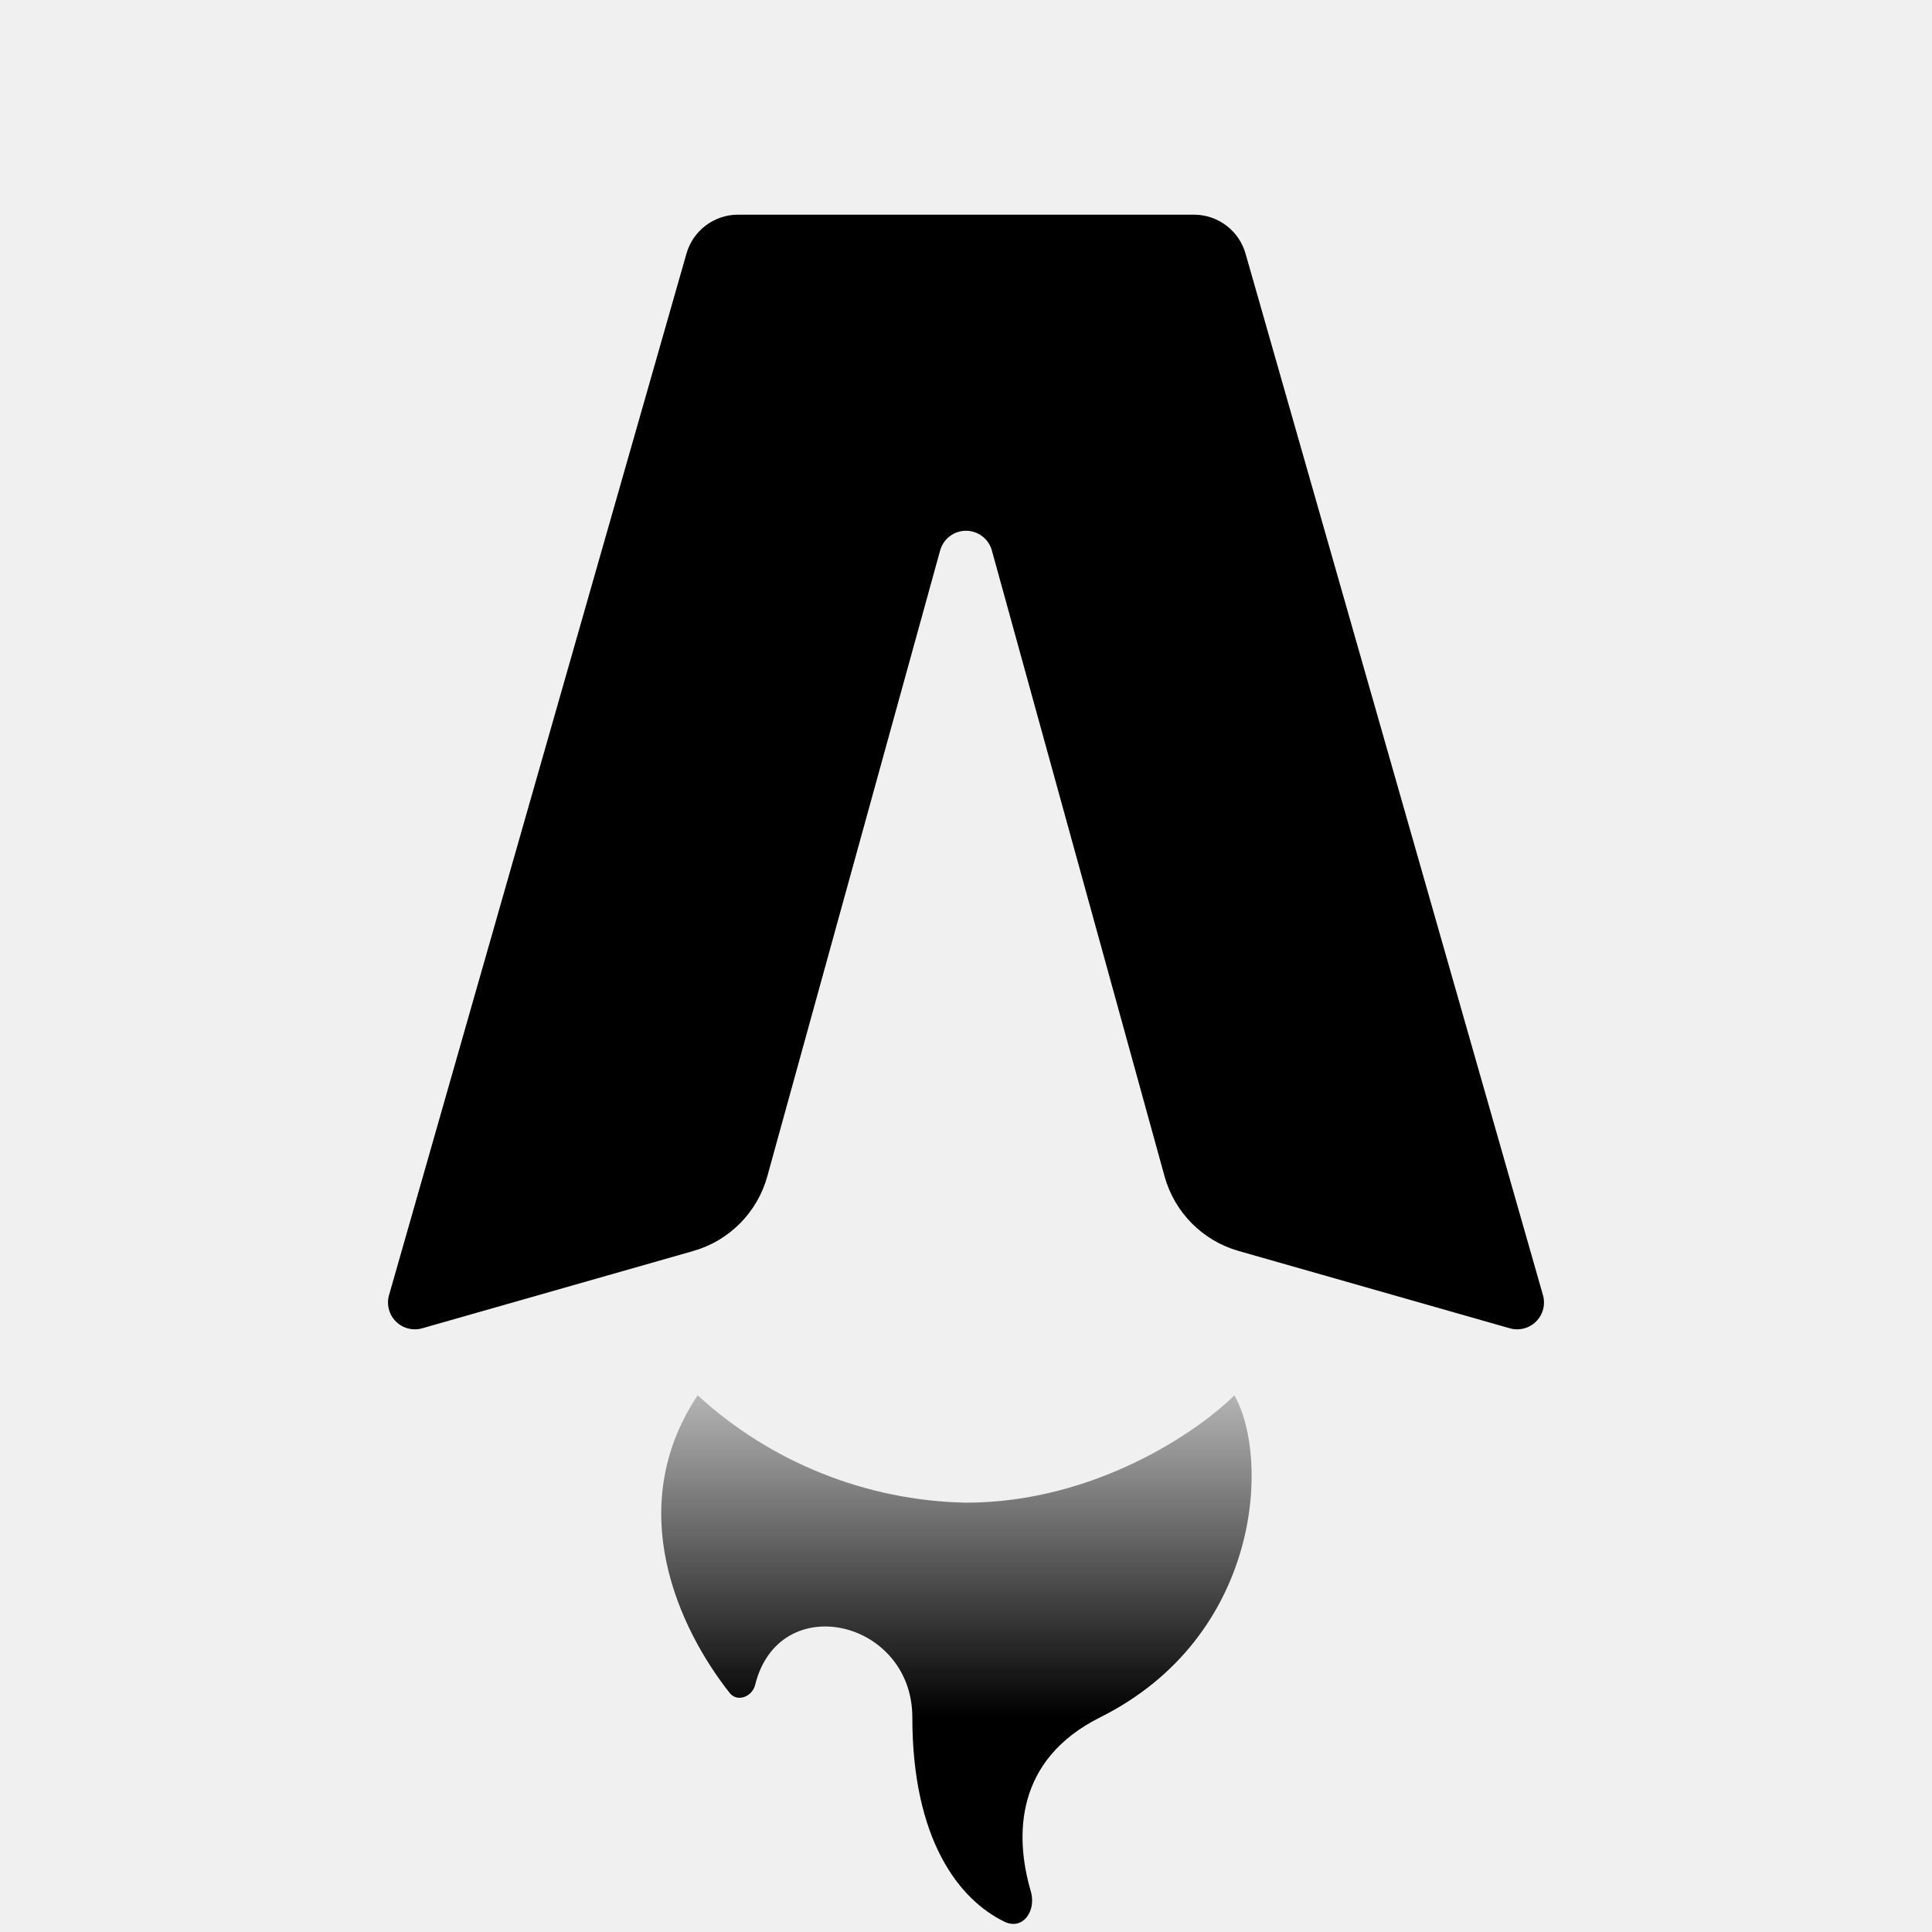
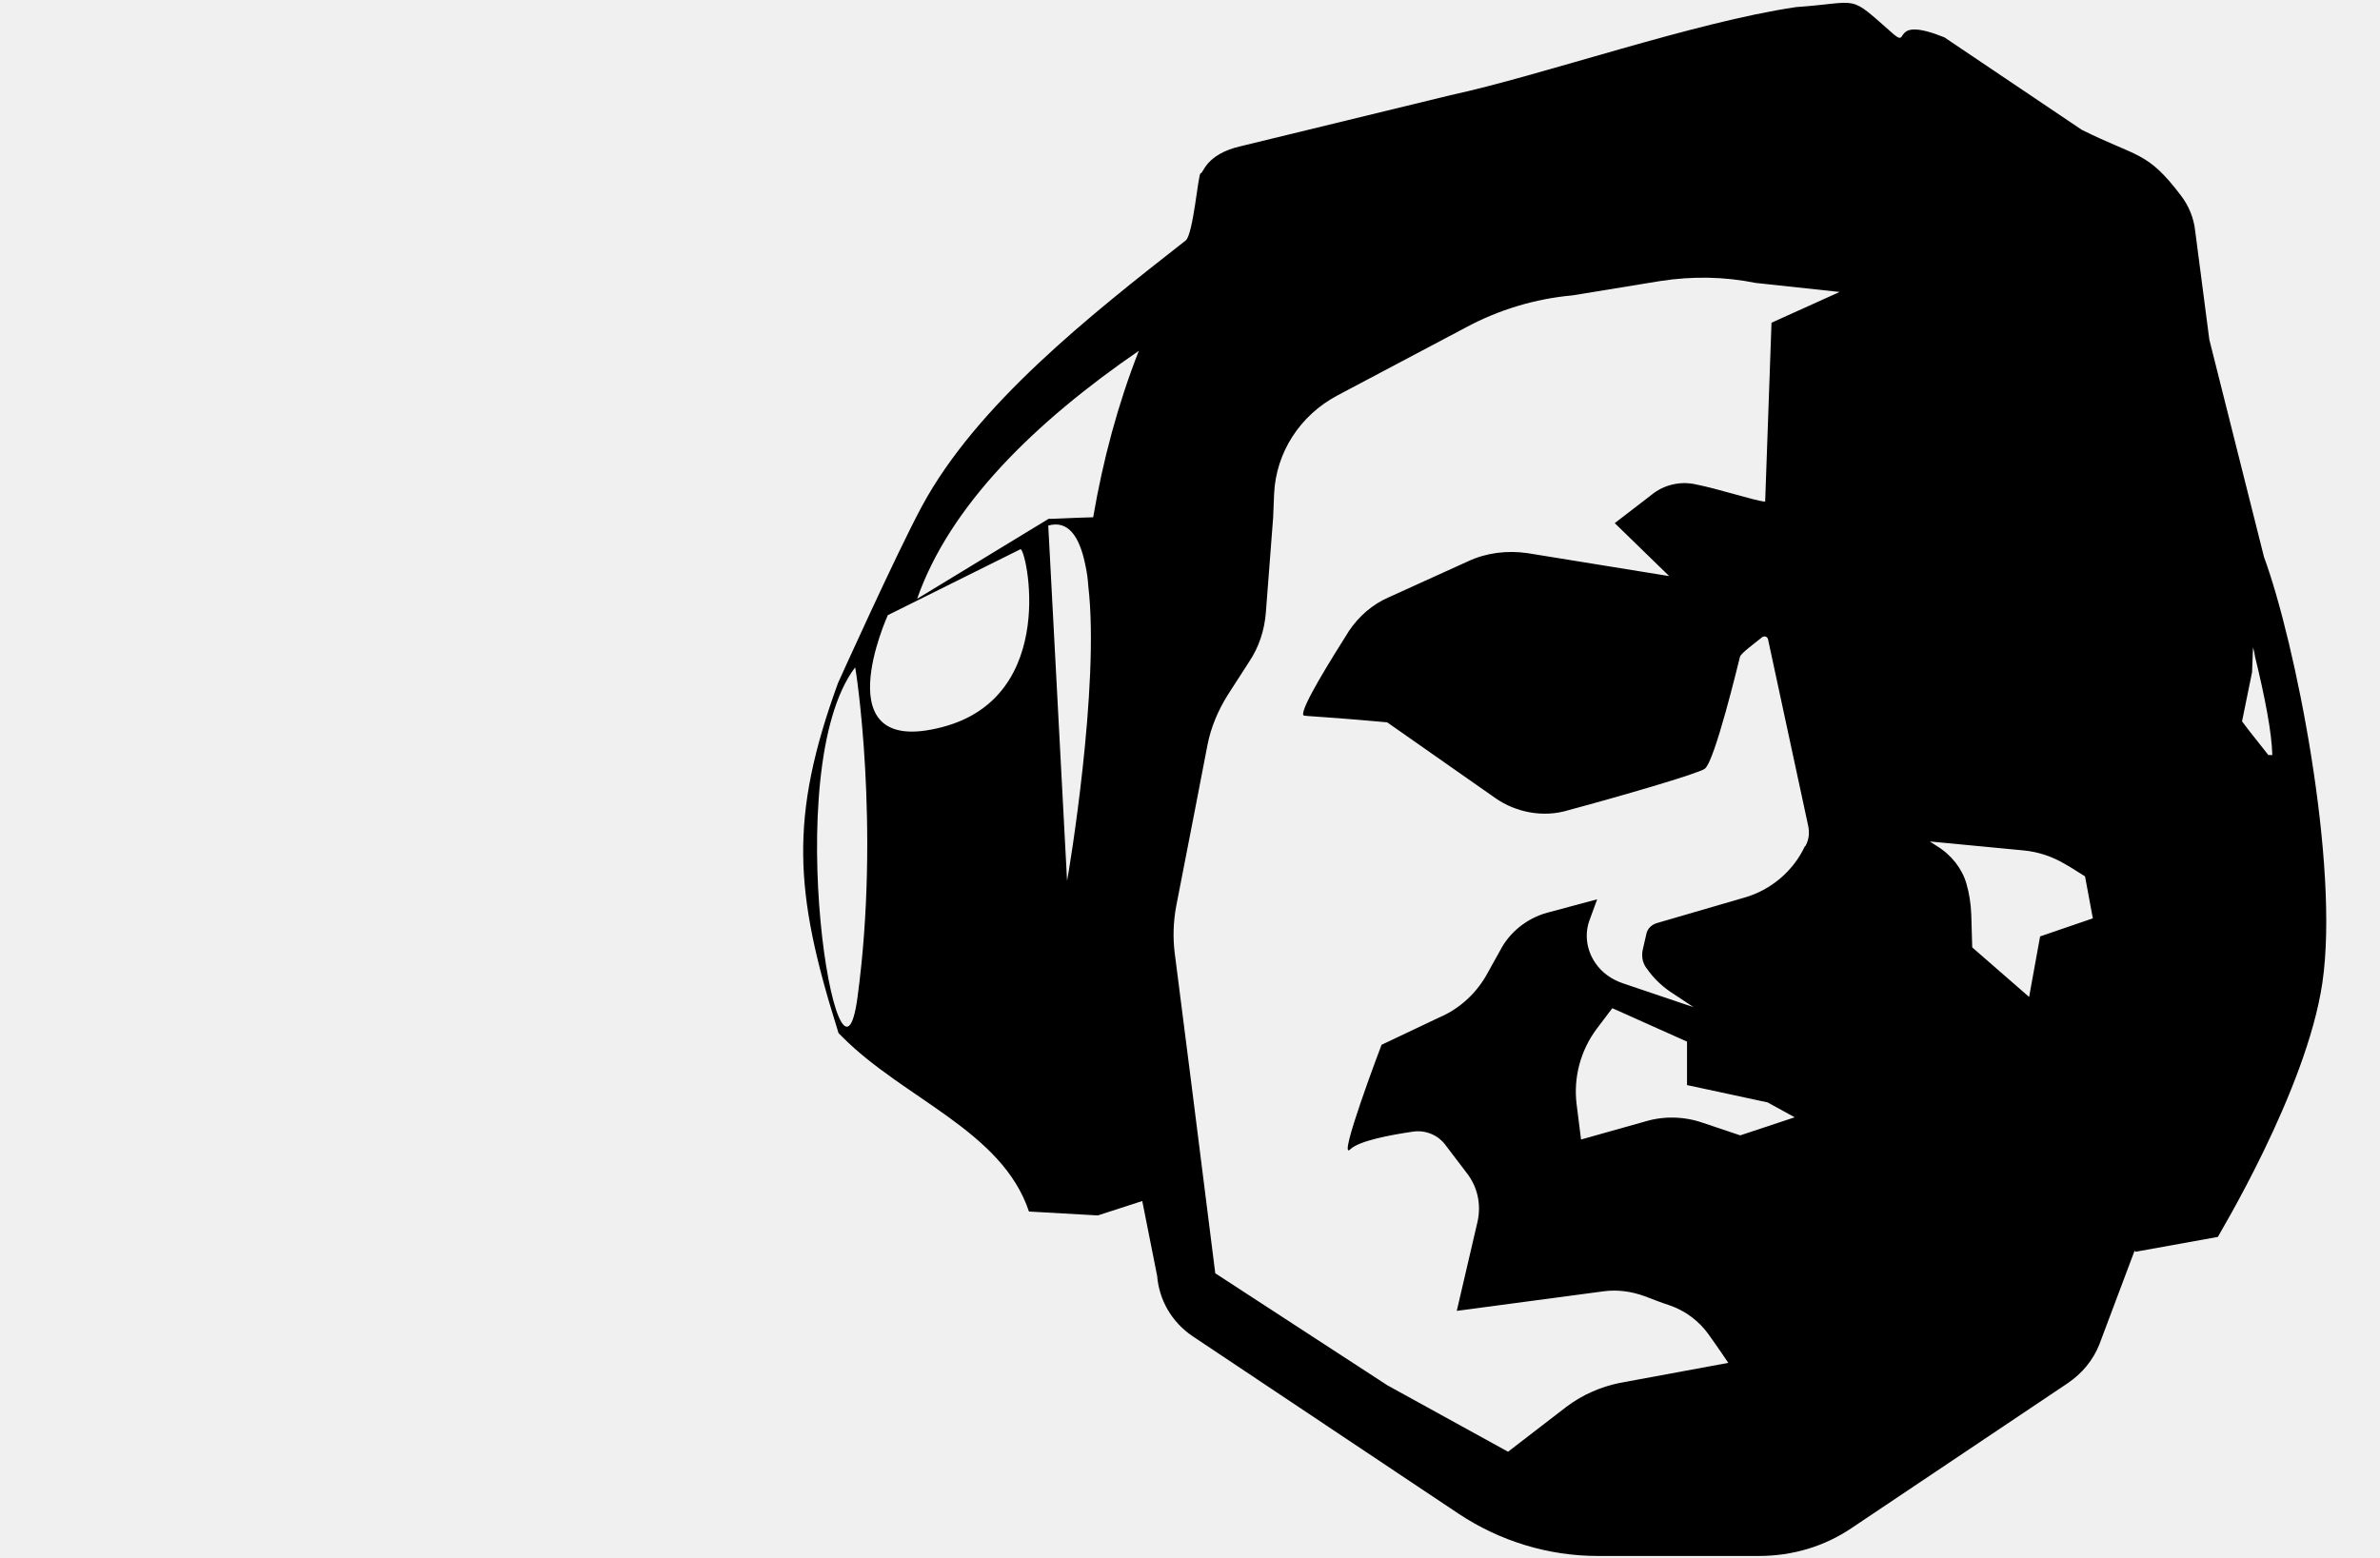
- <svg xmlns="http://www.w3.org/2000/svg" fill="none" viewBox="0 0 36 36">
-   <path fill="#000" d="M22.25 4h-8.5a1 1 0 0 0-.96.73l-5.54 19.4a.5.5 0 0 0 .62.62l5.05-1.44a2 2 0 0 0 1.38-1.4l3.22-11.66a.5.5 0 0 1 .96 0l3.22 11.67a2 2 0 0 0 1.38 1.39l5.05 1.44a.5.5 0 0 0 .62-.62l-5.54-19.4a1 1 0 0 0-.96-.73Z" />
-   <path fill="url(#gradient)" d="M18 28a7.63 7.63 0 0 1-5-2c-1.4 2.1-.35 4.35.6 5.55.14.17.41.07.47-.15.44-1.8 2.93-1.22 2.93.6 0 2.28.87 3.4 1.72 3.81.34.16.59-.2.49-.56-.31-1.05-.29-2.46 1.29-3.25 3-1.5 3.17-4.83 2.5-6-.67.67-2.6 2-5 2Z" />
-   <defs>
-     <linearGradient id="gradient" x1="16" x2="16" y1="32" y2="24" gradientUnits="userSpaceOnUse">
-       <stop stop-color="#000" />
-       <stop offset="1" stop-color="#000" stop-opacity="0" />
-     </linearGradient>
-   </defs>
-   <style>
-     @media (prefers-color-scheme:dark){:root{filter:invert(100%)}}
-   </style>
+ <svg xmlns="http://www.w3.org/2000/svg" version="1.1" id="Layer_1" x="0px" y="0px" width="974.7px" height="638.2px" viewBox="0 0 974.7 638.2" style="enable-background:new 0 0 974.7 638.2;" xml:space="preserve">
+   <style type="text/css">
+ 	.st0{fill:#3A3839;stroke:#000000;stroke-miterlimit:10;}
+ 	.st1{fill:#FFFFFF;stroke:#000000;stroke-miterlimit:10;}
+ 	.st2{fill:#40403F;stroke:#000000;stroke-miterlimit:10;}
+ 	.st3{fill:#3A3839;}
+ </style>
+   <path class="st0" d="M0,123.1" />
+   <path class="st0" d="M9.3,638.2" />
+   <path class="st1" d="M30.1,185.5" />
+   <path class="st1" d="M262.5,617.5" />
+   <path class="st0" d="M227.4,580.3" />
+   <path class="st2" d="M275.5,465" />
+   <path class="st0" d="M974.7,145.8" />
+   <path class="st0" d="M294.8,0" />
+   <path d="M904.8,139.1L899,94.5c-0.6-5.3-2.6-10.2-5.9-14.5c-13.8-18.2-17.6-15.4-40.5-26.8l-56.3-37.9c-22.3-9-14.2,4.3-20.7-1.2  C756.3-2.8,762.8,1,735.6,2.9C693.9,9,631.1,31,594,39l-85.9,20.9c-14.4,3.3-15.2,11.1-16.4,11.1c-1,0-3,25-6.1,27.5  c-39.5,30.9-85.5,67.2-108,108.8c-10.7,19.9-34.4,72.5-34.4,72.5c-20.1,55.1-17.8,85.8-0.4,141.4l0.6,2l1.6,1.6  c25.3,25.4,65.4,38.5,76.4,71.5l28.2,1.6l18.2-5.9l6.1,30.7c0.8,9.8,5.9,18.8,14.4,24.6l109.2,72.9c16.8,11.1,36.5,17.2,56.9,17.2  h65.9c13.8,0,26.9-3.9,38.1-11.5l88.3-59.2c6.1-4.1,10.5-9.6,13-15.8l14.4-38.3l0.2-0.2c0.2,0.2,0.2,0.4,0.2,0.4l33.8-6.1  c-0.2,0,36.3-59.8,42.8-104.1c7.1-48.4-11.1-139.7-23.9-174.4 M351.2,408.4c-7.3,55.3-32.8-93-1-135  C350.4,273.1,360.6,338.7,351.2,408.4z M385.7,297.9c-48.8,12.7-22.1-45.9-22.1-45.9l54.3-27C420.1,223.8,434.3,285.4,385.7,297.9z   M437,360.8l-7.7-145.5c8.1-2.3,12.8,4.3,15.2,16.2c0.6,2.7,1,5.5,1.2,8.6C450.5,280.9,437.6,358.2,437,360.8z M447.7,211.9  c-8.5,0.2-18.2,0.8-18.2,0.6l-53.9,32.8c13.4-38.3,48.2-72.3,90.8-101.6C457.8,165.6,451.7,188.5,447.7,211.9z M725.5,132.2  l-2.6,73.3c-4.5-0.4-18.4-5.1-29-7.2c-6.1-1.2-12.6,0.4-17.4,4.3l-15.2,11.7l22.3,21.7l-58-9.4c-8.3-1.2-16.8-0.2-24.3,3.3  l-32.6,14.8c-6.7,2.9-12.2,7.8-16.2,13.7c-7.5,11.9-19.5,31.1-18.8,34.4c0.2,0.8,0,0,34.4,3.1l44.4,31.1c8.5,5.9,19.7,8,29.8,4.9  c20.5-5.5,53.3-15,55.9-17c4.1-3.1,13.8-43.6,14.4-45.9c0.6-1.6,6.3-5.7,9.1-8c1-0.6,2.2-0.2,2.4,1l16.4,76.2c0.6,2.9,0.4,5.5-1,8.2  l-0.4,0.4c-4.7,10-13.8,17.8-24.7,20.9l-35.7,10.4c-2.2,0.6-4.1,2.3-4.5,4.7l-1.4,6.1c-0.6,2.7-0.2,5.3,1.4,7.6l0.2,0.2  c2.8,4.1,6.5,7.6,10.9,10.4l8.3,5.5l-29-9.8c-4.7-1.6-8.7-4.5-11.3-8.4l0,0c-3.6-5.3-4.5-11.9-2.2-17.8l3-8.2l-20.5,5.5  c-8.3,2.3-15.4,8-19.2,15.4l-4.9,8.8c-4.3,8.2-11.3,15-20.3,18.8L565.8,428c0,0-18.4,48.4-12.8,42.8c3.6-3.5,16.6-5.9,25.5-7.2  c5.1-0.8,10.1,1.2,13.2,5.1l8.9,11.7c4.5,5.7,6.1,12.9,4.5,20.1l-8.5,36.5l60-8c5.7-0.8,11.5,0,17,2c3.2,1.2,6.9,2.7,10.1,3.7  c6.7,2.3,12.2,6.6,16,11.9c4.1,5.7,8.1,11.7,8.1,11.7l-44.4,8.2c-7.9,1.6-15.4,4.9-21.9,9.8l-23.9,18.4l-49.4-27.2l-70.5-45.9  l-9.7-77l-6.9-54.1c-0.8-6.4-0.6-12.9,0.6-19.3l7.9-40.6l4.9-25.4c1.4-7.2,4.3-14.1,8.3-20.5l8.7-13.5c4.1-6.1,6.3-12.9,6.9-20.1  l3-39.1l0.4-9.8c0.8-16.8,10.5-32,25.9-40.2l52.7-27.9c13.4-7.2,28.2-11.7,43.6-13.1l36.1-5.9c13-2,26.1-1.8,38.9,0.8l34.4,3.7   M723.9,451.6l11.1,6.1l-22.3,7.4l-15.2-5.1c-7.7-2.7-16-2.9-23.7-0.6l-26.3,7.4l-1.8-14.3c-1.4-11.1,1.6-22.1,8.1-30.9l6.5-8.6  l30.6,13.7v17.8 M835.5,383.6l-4.5,24.8l-23.3-20.3l-0.4-13.7c-0.2-4.3-0.8-8.4-2-12.5c-1.8-6.1-6.1-11.7-12.2-15.4l-2.8-1.8  l38.7,3.7c5.9,0.6,11.5,2.5,16.6,5.5c3.2,1.8,6.3,3.9,8.3,5.1l3.2,17.2L835.5,383.6z M928.9,309.2l-7.9-10l-2.8-3.7l4.1-20.1  l0.4-10.2c0.4,1.2,0.6,2.3,0.8,3.7c4.1,16.8,6.9,31.3,7.1,40.4H928.9L928.9,309.2z" />
+   <path class="st3" d="M237.7,540.6" />
+   <path class="st3" d="M233.4,227.3" />
+   <path class="st3" d="M323.3,434.3" />
+   <path class="st3" d="M973.6,363.2" />
</svg>
